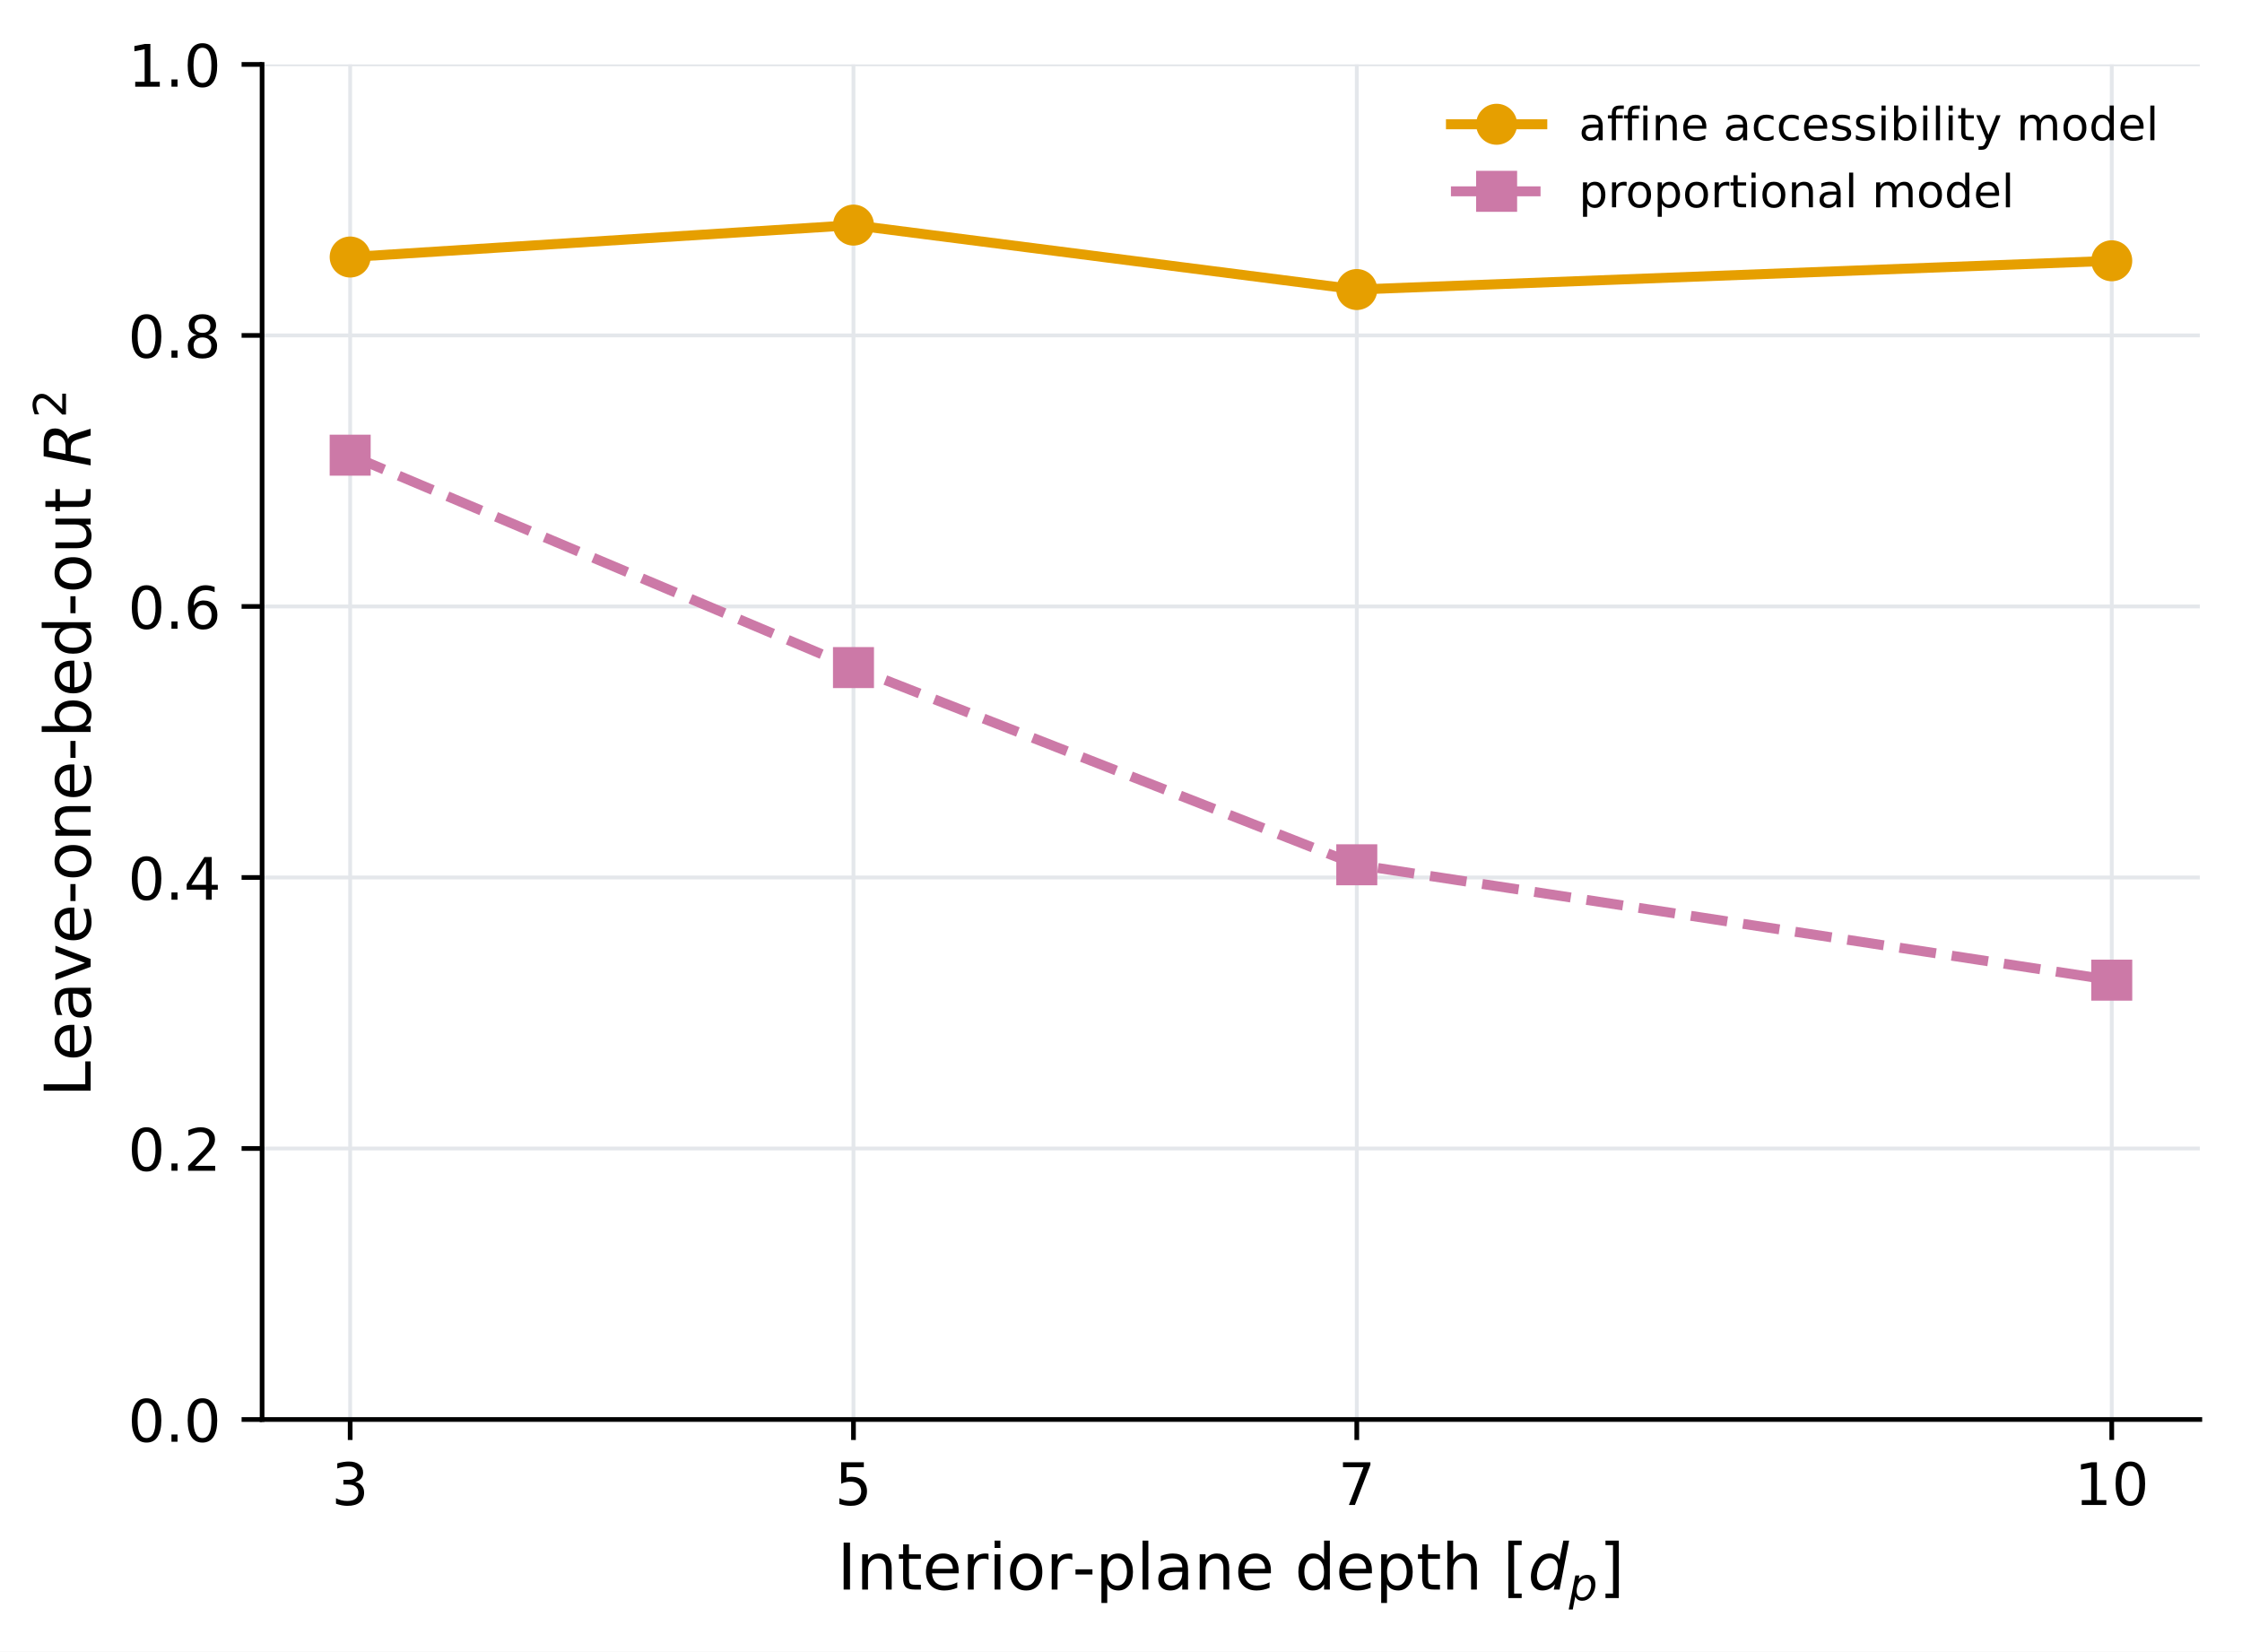
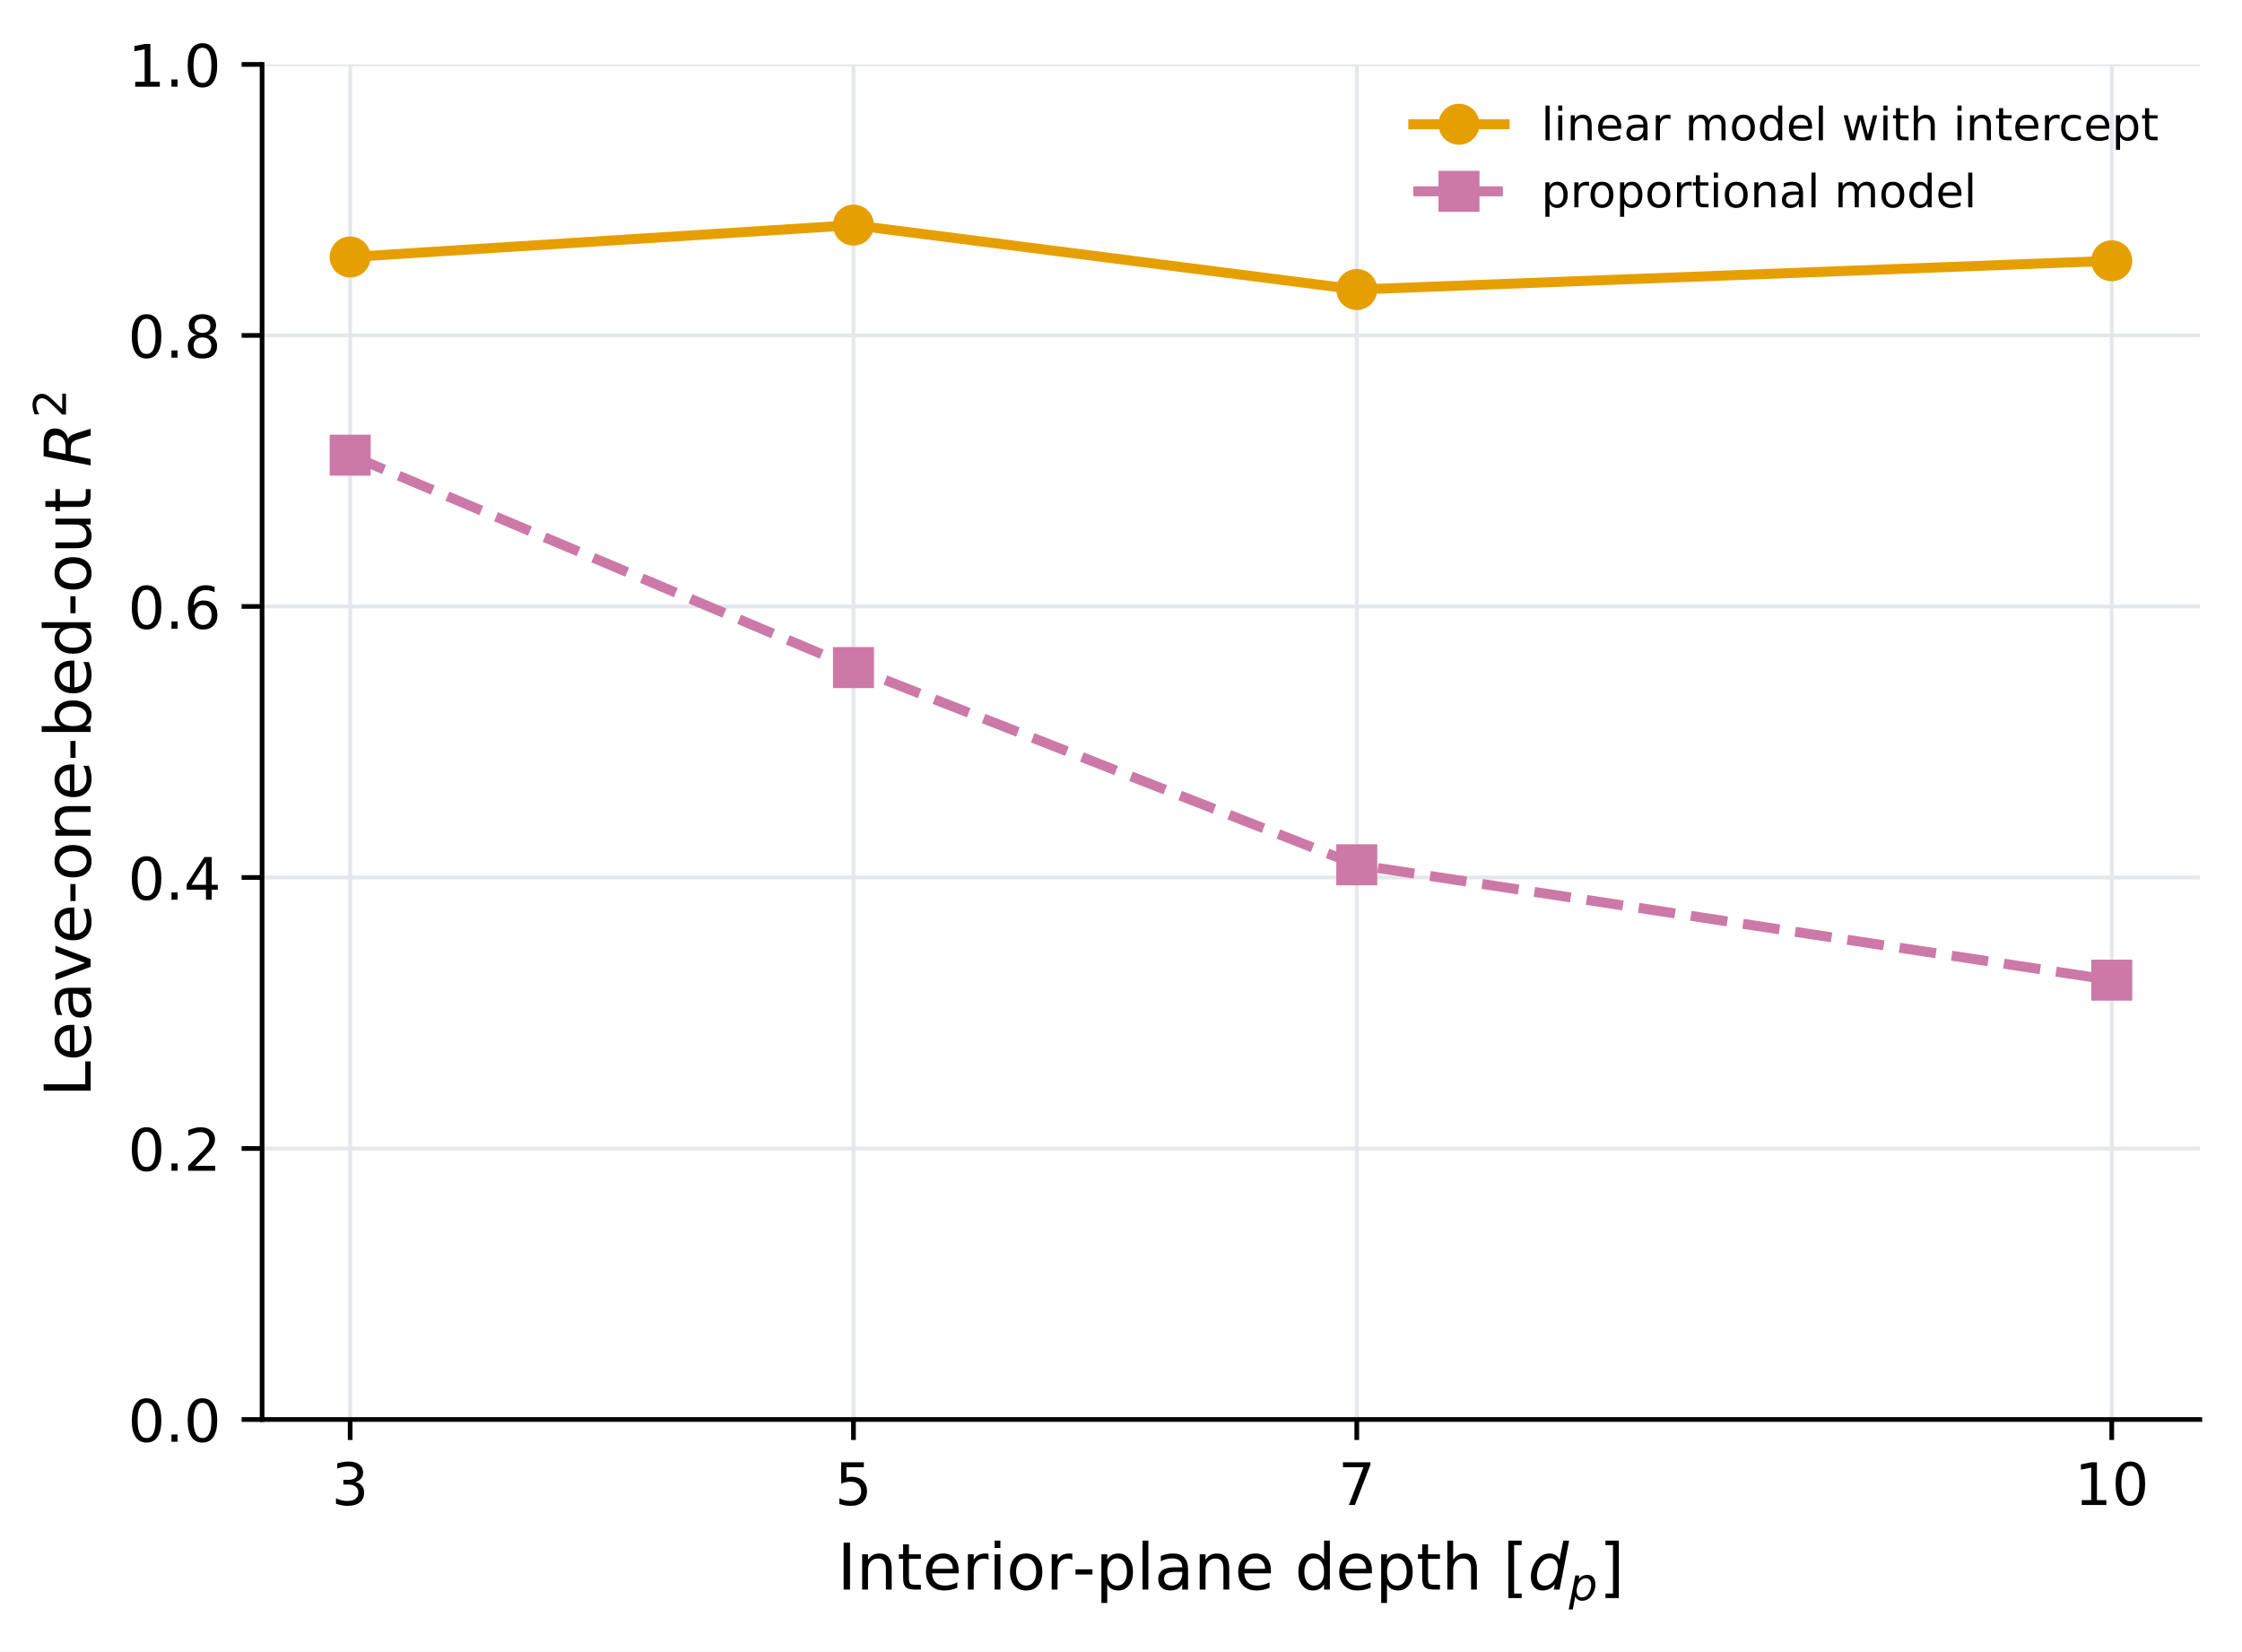
<svg xmlns="http://www.w3.org/2000/svg" xmlns:xlink="http://www.w3.org/1999/xlink" width="382.8pt" height="282pt" viewBox="0 0 382.8 282" version="1.1">
  <defs>
    <style type="text/css">*{stroke-linejoin: round; stroke-linecap: butt}</style>
  </defs>
  <g id="figure_1">
    <g id="patch_1">
      <path d="M 0 282 L 382.8 282 L 382.8 0 L 0 0 z " style="fill: #ffffff" />
    </g>
    <g id="axes_1">
      <g id="patch_2">
        <path d="M 44.749 242.351 L 375.6 242.351 L 375.6 10.999 L 44.749 10.999 z " style="fill: #ffffff" />
      </g>
      <g id="matplotlib.axis_1">
        <g id="xtick_1">
          <g id="line2d_1">
-             <path d="M 59.788 242.351 L 59.788 10.999 " clip-path="url(#pd97429a750)" style="fill: none; stroke: #e4e7eb; stroke-width: 0.65; stroke-linecap: square" />
+             <path d="M 59.788 242.351 L 59.788 10.999 " clip-path="url(#pa3e1fdf8ce)" style="fill: none; stroke: #e4e7eb; stroke-width: 0.65; stroke-linecap: square" />
          </g>
          <g id="line2d_2">
            <defs>
-               <path id="m52fc0f35a5" d="M 0 0 L 0 3.5 " style="stroke: #000000; stroke-width: 0.8" />
+               <path id="m4ff0d101e3" d="M 0 0 L 0 3.5 " style="stroke: #000000; stroke-width: 0.8" />
            </defs>
            <g>
-               <use xlink:href="#m52fc0f35a5" x="59.788" y="242.351" style="stroke: #000000; stroke-width: 0.8" />
+               <use xlink:href="#m4ff0d101e3" x="59.788" y="242.351" style="stroke: #000000; stroke-width: 0.8" />
            </g>
          </g>
          <g id="text_1">
            <g transform="translate(56.60647 256.9498) scale(0.1 -0.1)">
              <defs>
                <path id="DejaVuSans-33" d="M 2597 2516 Q 3050 2419 3304 2112 Q 3559 1806 3559 1356 Q 3559 666 3084 287 Q 2609 -91 1734 -91 Q 1441 -91 1130 -33 Q 819 25 488 141 L 488 750 Q 750 597 1062 519 Q 1375 441 1716 441 Q 2309 441 2620 675 Q 2931 909 2931 1356 Q 2931 1769 2642 2001 Q 2353 2234 1838 2234 L 1294 2234 L 1294 2753 L 1863 2753 Q 2328 2753 2575 2939 Q 2822 3125 2822 3475 Q 2822 3834 2567 4026 Q 2313 4219 1838 4219 Q 1578 4219 1281 4162 Q 984 4106 628 3988 L 628 4550 Q 988 4650 1302 4700 Q 1616 4750 1894 4750 Q 2613 4750 3031 4423 Q 3450 4097 3450 3541 Q 3450 3153 3228 2886 Q 3006 2619 2597 2516 z " transform="scale(0.015625)" />
              </defs>
              <use xlink:href="#DejaVuSans-33" />
            </g>
          </g>
        </g>
        <g id="xtick_2">
          <g id="line2d_3">
-             <path d="M 145.723 242.351 L 145.723 10.999 " clip-path="url(#pd97429a750)" style="fill: none; stroke: #e4e7eb; stroke-width: 0.65; stroke-linecap: square" />
+             <path d="M 145.723 242.351 L 145.723 10.999 " clip-path="url(#pa3e1fdf8ce)" style="fill: none; stroke: #e4e7eb; stroke-width: 0.65; stroke-linecap: square" />
          </g>
          <g id="line2d_4">
            <g>
-               <use xlink:href="#m52fc0f35a5" x="145.723" y="242.351" style="stroke: #000000; stroke-width: 0.8" />
+               <use xlink:href="#m4ff0d101e3" x="145.723" y="242.351" style="stroke: #000000; stroke-width: 0.8" />
            </g>
          </g>
          <g id="text_2">
            <g transform="translate(142.5417 256.9498) scale(0.1 -0.1)">
              <defs>
                <path id="DejaVuSans-35" d="M 691 4666 L 3169 4666 L 3169 4134 L 1269 4134 L 1269 2991 Q 1406 3038 1543 3061 Q 1681 3084 1819 3084 Q 2600 3084 3056 2656 Q 3513 2228 3513 1497 Q 3513 744 3044 326 Q 2575 -91 1722 -91 Q 1428 -91 1123 -41 Q 819 9 494 109 L 494 744 Q 775 591 1075 516 Q 1375 441 1709 441 Q 2250 441 2565 725 Q 2881 1009 2881 1497 Q 2881 1984 2565 2268 Q 2250 2553 1709 2553 Q 1456 2553 1204 2497 Q 953 2441 691 2322 L 691 4666 z " transform="scale(0.015625)" />
              </defs>
              <use xlink:href="#DejaVuSans-35" />
            </g>
          </g>
        </g>
        <g id="xtick_3">
          <g id="line2d_5">
-             <path d="M 231.658 242.351 L 231.658 10.999 " clip-path="url(#pd97429a750)" style="fill: none; stroke: #e4e7eb; stroke-width: 0.65; stroke-linecap: square" />
+             <path d="M 231.658 242.351 L 231.658 10.999 " clip-path="url(#pa3e1fdf8ce)" style="fill: none; stroke: #e4e7eb; stroke-width: 0.65; stroke-linecap: square" />
          </g>
          <g id="line2d_6">
            <g>
-               <use xlink:href="#m52fc0f35a5" x="231.658" y="242.351" style="stroke: #000000; stroke-width: 0.8" />
+               <use xlink:href="#m4ff0d101e3" x="231.658" y="242.351" style="stroke: #000000; stroke-width: 0.8" />
            </g>
          </g>
          <g id="text_3">
            <g transform="translate(228.4768 256.9498) scale(0.1 -0.1)">
              <defs>
                <path id="DejaVuSans-37" d="M 525 4666 L 3525 4666 L 3525 4397 L 1831 0 L 1172 0 L 2766 4134 L 525 4134 L 525 4666 z " transform="scale(0.015625)" />
              </defs>
              <use xlink:href="#DejaVuSans-37" />
            </g>
          </g>
        </g>
        <g id="xtick_4">
          <g id="line2d_7">
-             <path d="M 360.561 242.351 L 360.561 10.999 " clip-path="url(#pd97429a750)" style="fill: none; stroke: #e4e7eb; stroke-width: 0.65; stroke-linecap: square" />
+             <path d="M 360.561 242.351 L 360.561 10.999 " clip-path="url(#pa3e1fdf8ce)" style="fill: none; stroke: #e4e7eb; stroke-width: 0.65; stroke-linecap: square" />
          </g>
          <g id="line2d_8">
            <g>
-               <use xlink:href="#m52fc0f35a5" x="360.561" y="242.351" style="stroke: #000000; stroke-width: 0.8" />
+               <use xlink:href="#m4ff0d101e3" x="360.561" y="242.351" style="stroke: #000000; stroke-width: 0.8" />
            </g>
          </g>
          <g id="text_4">
            <g transform="translate(354.1984 256.9498) scale(0.1 -0.1)">
              <defs>
                <path id="DejaVuSans-31" d="M 794 531 L 1825 531 L 1825 4091 L 703 3866 L 703 4441 L 1819 4666 L 2450 4666 L 2450 531 L 3481 531 L 3481 0 L 794 0 L 794 531 z " transform="scale(0.015625)" />
                <path id="DejaVuSans-30" d="M 2034 4250 Q 1547 4250 1301 3770 Q 1056 3291 1056 2328 Q 1056 1369 1301 889 Q 1547 409 2034 409 Q 2525 409 2770 889 Q 3016 1369 3016 2328 Q 3016 3291 2770 3770 Q 2525 4250 2034 4250 z M 2034 4750 Q 2819 4750 3233 4129 Q 3647 3509 3647 2328 Q 3647 1150 3233 529 Q 2819 -91 2034 -91 Q 1250 -91 836 529 Q 422 1150 422 2328 Q 422 3509 836 4129 Q 1250 4750 2034 4750 z " transform="scale(0.015625)" />
              </defs>
              <use xlink:href="#DejaVuSans-31" />
              <use xlink:href="#DejaVuSans-30" transform="translate(63.62305 0)" />
            </g>
          </g>
        </g>
        <g id="text_5">
          <g transform="translate(142.9643 271.3895) scale(0.11 -0.11)">
            <defs>
              <path id="DejaVuSans-49" d="M 628 4666 L 1259 4666 L 1259 0 L 628 0 L 628 4666 z " transform="scale(0.015625)" />
              <path id="DejaVuSans-6e" d="M 3513 2113 L 3513 0 L 2938 0 L 2938 2094 Q 2938 2591 2744 2837 Q 2550 3084 2163 3084 Q 1697 3084 1428 2787 Q 1159 2491 1159 1978 L 1159 0 L 581 0 L 581 3500 L 1159 3500 L 1159 2956 Q 1366 3272 1645 3428 Q 1925 3584 2291 3584 Q 2894 3584 3203 3211 Q 3513 2838 3513 2113 z " transform="scale(0.015625)" />
              <path id="DejaVuSans-74" d="M 1172 4494 L 1172 3500 L 2356 3500 L 2356 3053 L 1172 3053 L 1172 1153 Q 1172 725 1289 603 Q 1406 481 1766 481 L 2356 481 L 2356 0 L 1766 0 Q 1100 0 847 248 Q 594 497 594 1153 L 594 3053 L 172 3053 L 172 3500 L 594 3500 L 594 4494 L 1172 4494 z " transform="scale(0.015625)" />
              <path id="DejaVuSans-65" d="M 3597 1894 L 3597 1613 L 953 1613 Q 991 1019 1311 708 Q 1631 397 2203 397 Q 2534 397 2845 478 Q 3156 559 3463 722 L 3463 178 Q 3153 47 2828 -22 Q 2503 -91 2169 -91 Q 1331 -91 842 396 Q 353 884 353 1716 Q 353 2575 817 3079 Q 1281 3584 2069 3584 Q 2775 3584 3186 3129 Q 3597 2675 3597 1894 z M 3022 2063 Q 3016 2534 2758 2815 Q 2500 3097 2075 3097 Q 1594 3097 1305 2825 Q 1016 2553 972 2059 L 3022 2063 z " transform="scale(0.015625)" />
              <path id="DejaVuSans-72" d="M 2631 2963 Q 2534 3019 2420 3045 Q 2306 3072 2169 3072 Q 1681 3072 1420 2755 Q 1159 2438 1159 1844 L 1159 0 L 581 0 L 581 3500 L 1159 3500 L 1159 2956 Q 1341 3275 1631 3429 Q 1922 3584 2338 3584 Q 2397 3584 2469 3576 Q 2541 3569 2628 3553 L 2631 2963 z " transform="scale(0.015625)" />
              <path id="DejaVuSans-69" d="M 603 3500 L 1178 3500 L 1178 0 L 603 0 L 603 3500 z M 603 4863 L 1178 4863 L 1178 4134 L 603 4134 L 603 4863 z " transform="scale(0.015625)" />
              <path id="DejaVuSans-6f" d="M 1959 3097 Q 1497 3097 1228 2736 Q 959 2375 959 1747 Q 959 1119 1226 758 Q 1494 397 1959 397 Q 2419 397 2687 759 Q 2956 1122 2956 1747 Q 2956 2369 2687 2733 Q 2419 3097 1959 3097 z M 1959 3584 Q 2709 3584 3137 3096 Q 3566 2609 3566 1747 Q 3566 888 3137 398 Q 2709 -91 1959 -91 Q 1206 -91 779 398 Q 353 888 353 1747 Q 353 2609 779 3096 Q 1206 3584 1959 3584 z " transform="scale(0.015625)" />
              <path id="DejaVuSans-2d" d="M 313 2009 L 1997 2009 L 1997 1497 L 313 1497 L 313 2009 z " transform="scale(0.015625)" />
              <path id="DejaVuSans-70" d="M 1159 525 L 1159 -1331 L 581 -1331 L 581 3500 L 1159 3500 L 1159 2969 Q 1341 3281 1617 3432 Q 1894 3584 2278 3584 Q 2916 3584 3314 3078 Q 3713 2572 3713 1747 Q 3713 922 3314 415 Q 2916 -91 2278 -91 Q 1894 -91 1617 61 Q 1341 213 1159 525 z M 3116 1747 Q 3116 2381 2855 2742 Q 2594 3103 2138 3103 Q 1681 3103 1420 2742 Q 1159 2381 1159 1747 Q 1159 1113 1420 752 Q 1681 391 2138 391 Q 2594 391 2855 752 Q 3116 1113 3116 1747 z " transform="scale(0.015625)" />
              <path id="DejaVuSans-6c" d="M 603 4863 L 1178 4863 L 1178 0 L 603 0 L 603 4863 z " transform="scale(0.015625)" />
              <path id="DejaVuSans-61" d="M 2194 1759 Q 1497 1759 1228 1600 Q 959 1441 959 1056 Q 959 750 1161 570 Q 1363 391 1709 391 Q 2188 391 2477 730 Q 2766 1069 2766 1631 L 2766 1759 L 2194 1759 z M 3341 1997 L 3341 0 L 2766 0 L 2766 531 Q 2569 213 2275 61 Q 1981 -91 1556 -91 Q 1019 -91 701 211 Q 384 513 384 1019 Q 384 1609 779 1909 Q 1175 2209 1959 2209 L 2766 2209 L 2766 2266 Q 2766 2663 2505 2880 Q 2244 3097 1772 3097 Q 1472 3097 1187 3025 Q 903 2953 641 2809 L 641 3341 Q 956 3463 1253 3523 Q 1550 3584 1831 3584 Q 2591 3584 2966 3190 Q 3341 2797 3341 1997 z " transform="scale(0.015625)" />
              <path id="DejaVuSans-20" transform="scale(0.015625)" />
              <path id="DejaVuSans-64" d="M 2906 2969 L 2906 4863 L 3481 4863 L 3481 0 L 2906 0 L 2906 525 Q 2725 213 2448 61 Q 2172 -91 1784 -91 Q 1150 -91 751 415 Q 353 922 353 1747 Q 353 2572 751 3078 Q 1150 3584 1784 3584 Q 2172 3584 2448 3432 Q 2725 3281 2906 2969 z M 947 1747 Q 947 1113 1208 752 Q 1469 391 1925 391 Q 2381 391 2643 752 Q 2906 1113 2906 1747 Q 2906 2381 2643 2742 Q 2381 3103 1925 3103 Q 1469 3103 1208 2742 Q 947 2381 947 1747 z " transform="scale(0.015625)" />
              <path id="DejaVuSans-68" d="M 3513 2113 L 3513 0 L 2938 0 L 2938 2094 Q 2938 2591 2744 2837 Q 2550 3084 2163 3084 Q 1697 3084 1428 2787 Q 1159 2491 1159 1978 L 1159 0 L 581 0 L 581 4863 L 1159 4863 L 1159 2956 Q 1366 3272 1645 3428 Q 1925 3584 2291 3584 Q 2894 3584 3203 3211 Q 3513 2838 3513 2113 z " transform="scale(0.015625)" />
              <path id="DejaVuSans-5b" d="M 550 4863 L 1875 4863 L 1875 4416 L 1125 4416 L 1125 -397 L 1875 -397 L 1875 -844 L 550 -844 L 550 4863 z " transform="scale(0.015625)" />
              <path id="DejaVuSans-Oblique-64" d="M 2675 525 Q 2444 222 2128 65 Q 1813 -91 1428 -91 Q 903 -91 598 267 Q 294 625 294 1247 Q 294 1766 478 2236 Q 663 2706 1013 3078 Q 1244 3325 1534 3454 Q 1825 3584 2144 3584 Q 2481 3584 2739 3421 Q 2997 3259 3138 2956 L 3513 4863 L 4091 4863 L 3144 0 L 2566 0 L 2675 525 z M 891 1350 Q 891 897 1095 644 Q 1300 391 1663 391 Q 1931 391 2161 520 Q 2391 650 2566 903 Q 2750 1166 2856 1509 Q 2963 1853 2963 2188 Q 2963 2622 2758 2865 Q 2553 3109 2194 3109 Q 1922 3109 1687 2981 Q 1453 2853 1288 2613 Q 1106 2353 998 2009 Q 891 1666 891 1350 z " transform="scale(0.015625)" />
              <path id="DejaVuSans-Oblique-70" d="M 3175 2156 Q 3175 2616 2975 2859 Q 2775 3103 2400 3103 Q 2144 3103 1911 2972 Q 1678 2841 1497 2591 Q 1319 2344 1212 1994 Q 1106 1644 1106 1300 Q 1106 863 1306 627 Q 1506 391 1875 391 Q 2147 391 2380 519 Q 2613 647 2778 891 Q 2956 1147 3065 1494 Q 3175 1841 3175 2156 z M 1394 2969 Q 1625 3272 1939 3428 Q 2253 3584 2638 3584 Q 3175 3584 3472 3232 Q 3769 2881 3769 2247 Q 3769 1728 3584 1258 Q 3400 788 3053 416 Q 2822 169 2531 39 Q 2241 -91 1919 -91 Q 1547 -91 1294 64 Q 1041 219 916 525 L 556 -1331 L -19 -1331 L 922 3500 L 1497 3500 L 1394 2969 z " transform="scale(0.015625)" />
              <path id="DejaVuSans-5d" d="M 1947 4863 L 1947 -844 L 622 -844 L 622 -397 L 1369 -397 L 1369 4416 L 622 4416 L 622 4863 L 1947 4863 z " transform="scale(0.015625)" />
            </defs>
            <use xlink:href="#DejaVuSans-49" transform="translate(0 0.015625)" />
            <use xlink:href="#DejaVuSans-6e" transform="translate(29.49219 0.015625)" />
            <use xlink:href="#DejaVuSans-74" transform="translate(92.87109 0.015625)" />
            <use xlink:href="#DejaVuSans-65" transform="translate(132.0801 0.015625)" />
            <use xlink:href="#DejaVuSans-72" transform="translate(193.6035 0.015625)" />
            <use xlink:href="#DejaVuSans-69" transform="translate(234.7168 0.015625)" />
            <use xlink:href="#DejaVuSans-6f" transform="translate(262.5 0.015625)" />
            <use xlink:href="#DejaVuSans-72" transform="translate(323.6816 0.015625)" />
            <use xlink:href="#DejaVuSans-2d" transform="translate(364.7949 0.015625)" />
            <use xlink:href="#DejaVuSans-70" transform="translate(400.8789 0.015625)" />
            <use xlink:href="#DejaVuSans-6c" transform="translate(464.3555 0.015625)" />
            <use xlink:href="#DejaVuSans-61" transform="translate(492.1387 0.015625)" />
            <use xlink:href="#DejaVuSans-6e" transform="translate(553.418 0.015625)" />
            <use xlink:href="#DejaVuSans-65" transform="translate(616.7969 0.015625)" />
            <use xlink:href="#DejaVuSans-20" transform="translate(678.3203 0.015625)" />
            <use xlink:href="#DejaVuSans-64" transform="translate(710.1074 0.015625)" />
            <use xlink:href="#DejaVuSans-65" transform="translate(773.584 0.015625)" />
            <use xlink:href="#DejaVuSans-70" transform="translate(835.1074 0.015625)" />
            <use xlink:href="#DejaVuSans-74" transform="translate(898.584 0.015625)" />
            <use xlink:href="#DejaVuSans-68" transform="translate(937.793 0.015625)" />
            <use xlink:href="#DejaVuSans-20" transform="translate(1001.172 0.015625)" />
            <use xlink:href="#DejaVuSans-5b" transform="translate(1032.959 0.015625)" />
            <use xlink:href="#DejaVuSans-Oblique-64" transform="translate(1071.973 0.015625)" />
            <use xlink:href="#DejaVuSans-Oblique-70" transform="translate(1135.449 -16.39062) scale(0.7)" />
            <use xlink:href="#DejaVuSans-5d" transform="translate(1182.617 0.015625)" />
          </g>
        </g>
      </g>
      <g id="matplotlib.axis_2">
        <g id="ytick_1">
          <g id="line2d_9">
-             <path d="M 44.749 242.351 L 375.6 242.351 " clip-path="url(#pd97429a750)" style="fill: none; stroke: #e4e7eb; stroke-width: 0.65; stroke-linecap: square" />
+             <path d="M 44.749 242.351 L 375.6 242.351 " clip-path="url(#pa3e1fdf8ce)" style="fill: none; stroke: #e4e7eb; stroke-width: 0.65; stroke-linecap: square" />
          </g>
          <g id="line2d_10">
            <defs>
-               <path id="mf91e1b4769" d="M 0 0 L -3.5 0 " style="stroke: #000000; stroke-width: 0.8" />
+               <path id="md8f265435e" d="M 0 0 L -3.5 0 " style="stroke: #000000; stroke-width: 0.8" />
            </defs>
            <g>
-               <use xlink:href="#mf91e1b4769" x="44.749" y="242.351" style="stroke: #000000; stroke-width: 0.8" />
+               <use xlink:href="#md8f265435e" x="44.749" y="242.351" style="stroke: #000000; stroke-width: 0.8" />
            </g>
          </g>
          <g id="text_6">
            <g transform="translate(21.84594 246.1506) scale(0.1 -0.1)">
              <defs>
                <path id="DejaVuSans-2e" d="M 684 794 L 1344 794 L 1344 0 L 684 0 L 684 794 z " transform="scale(0.015625)" />
              </defs>
              <use xlink:href="#DejaVuSans-30" />
              <use xlink:href="#DejaVuSans-2e" transform="translate(63.62305 0)" />
              <use xlink:href="#DejaVuSans-30" transform="translate(95.41016 0)" />
            </g>
          </g>
        </g>
        <g id="ytick_2">
          <g id="line2d_11">
-             <path d="M 44.749 196.081 L 375.6 196.081 " clip-path="url(#pd97429a750)" style="fill: none; stroke: #e4e7eb; stroke-width: 0.65; stroke-linecap: square" />
+             <path d="M 44.749 196.081 L 375.6 196.081 " clip-path="url(#pa3e1fdf8ce)" style="fill: none; stroke: #e4e7eb; stroke-width: 0.65; stroke-linecap: square" />
          </g>
          <g id="line2d_12">
            <g>
-               <use xlink:href="#mf91e1b4769" x="44.749" y="196.081" style="stroke: #000000; stroke-width: 0.8" />
+               <use xlink:href="#md8f265435e" x="44.749" y="196.081" style="stroke: #000000; stroke-width: 0.8" />
            </g>
          </g>
          <g id="text_7">
            <g transform="translate(21.84594 199.8802) scale(0.1 -0.1)">
              <defs>
                <path id="DejaVuSans-32" d="M 1228 531 L 3431 531 L 3431 0 L 469 0 L 469 531 Q 828 903 1448 1529 Q 2069 2156 2228 2338 Q 2531 2678 2651 2914 Q 2772 3150 2772 3378 Q 2772 3750 2511 3984 Q 2250 4219 1831 4219 Q 1534 4219 1204 4116 Q 875 4013 500 3803 L 500 4441 Q 881 4594 1212 4672 Q 1544 4750 1819 4750 Q 2544 4750 2975 4387 Q 3406 4025 3406 3419 Q 3406 3131 3298 2873 Q 3191 2616 2906 2266 Q 2828 2175 2409 1742 Q 1991 1309 1228 531 z " transform="scale(0.015625)" />
              </defs>
              <use xlink:href="#DejaVuSans-30" />
              <use xlink:href="#DejaVuSans-2e" transform="translate(63.62305 0)" />
              <use xlink:href="#DejaVuSans-32" transform="translate(95.41016 0)" />
            </g>
          </g>
        </g>
        <g id="ytick_3">
          <g id="line2d_13">
-             <path d="M 44.749 149.811 L 375.6 149.811 " clip-path="url(#pd97429a750)" style="fill: none; stroke: #e4e7eb; stroke-width: 0.65; stroke-linecap: square" />
+             <path d="M 44.749 149.811 L 375.6 149.811 " clip-path="url(#pa3e1fdf8ce)" style="fill: none; stroke: #e4e7eb; stroke-width: 0.65; stroke-linecap: square" />
          </g>
          <g id="line2d_14">
            <g>
-               <use xlink:href="#mf91e1b4769" x="44.749" y="149.811" style="stroke: #000000; stroke-width: 0.8" />
+               <use xlink:href="#md8f265435e" x="44.749" y="149.811" style="stroke: #000000; stroke-width: 0.8" />
            </g>
          </g>
          <g id="text_8">
            <g transform="translate(21.84594 153.6097) scale(0.1 -0.1)">
              <defs>
                <path id="DejaVuSans-34" d="M 2419 4116 L 825 1625 L 2419 1625 L 2419 4116 z M 2253 4666 L 3047 4666 L 3047 1625 L 3713 1625 L 3713 1100 L 3047 1100 L 3047 0 L 2419 0 L 2419 1100 L 313 1100 L 313 1709 L 2253 4666 z " transform="scale(0.015625)" />
              </defs>
              <use xlink:href="#DejaVuSans-30" />
              <use xlink:href="#DejaVuSans-2e" transform="translate(63.62305 0)" />
              <use xlink:href="#DejaVuSans-34" transform="translate(95.41016 0)" />
            </g>
          </g>
        </g>
        <g id="ytick_4">
          <g id="line2d_15">
-             <path d="M 44.749 103.54 L 375.6 103.54 " clip-path="url(#pd97429a750)" style="fill: none; stroke: #e4e7eb; stroke-width: 0.65; stroke-linecap: square" />
+             <path d="M 44.749 103.54 L 375.6 103.54 " clip-path="url(#pa3e1fdf8ce)" style="fill: none; stroke: #e4e7eb; stroke-width: 0.65; stroke-linecap: square" />
          </g>
          <g id="line2d_16">
            <g>
-               <use xlink:href="#mf91e1b4769" x="44.749" y="103.54" style="stroke: #000000; stroke-width: 0.8" />
+               <use xlink:href="#md8f265435e" x="44.749" y="103.54" style="stroke: #000000; stroke-width: 0.8" />
            </g>
          </g>
          <g id="text_9">
            <g transform="translate(21.84594 107.3393) scale(0.1 -0.1)">
              <defs>
                <path id="DejaVuSans-36" d="M 2113 2584 Q 1688 2584 1439 2293 Q 1191 2003 1191 1497 Q 1191 994 1439 701 Q 1688 409 2113 409 Q 2538 409 2786 701 Q 3034 994 3034 1497 Q 3034 2003 2786 2293 Q 2538 2584 2113 2584 z M 3366 4563 L 3366 3988 Q 3128 4100 2886 4159 Q 2644 4219 2406 4219 Q 1781 4219 1451 3797 Q 1122 3375 1075 2522 Q 1259 2794 1537 2939 Q 1816 3084 2150 3084 Q 2853 3084 3261 2657 Q 3669 2231 3669 1497 Q 3669 778 3244 343 Q 2819 -91 2113 -91 Q 1303 -91 875 529 Q 447 1150 447 2328 Q 447 3434 972 4092 Q 1497 4750 2381 4750 Q 2619 4750 2861 4703 Q 3103 4656 3366 4563 z " transform="scale(0.015625)" />
              </defs>
              <use xlink:href="#DejaVuSans-30" />
              <use xlink:href="#DejaVuSans-2e" transform="translate(63.62305 0)" />
              <use xlink:href="#DejaVuSans-36" transform="translate(95.41016 0)" />
            </g>
          </g>
        </g>
        <g id="ytick_5">
          <g id="line2d_17">
-             <path d="M 44.749 57.27 L 375.6 57.27 " clip-path="url(#pd97429a750)" style="fill: none; stroke: #e4e7eb; stroke-width: 0.65; stroke-linecap: square" />
+             <path d="M 44.749 57.27 L 375.6 57.27 " clip-path="url(#pa3e1fdf8ce)" style="fill: none; stroke: #e4e7eb; stroke-width: 0.65; stroke-linecap: square" />
          </g>
          <g id="line2d_18">
            <g>
-               <use xlink:href="#mf91e1b4769" x="44.749" y="57.27" style="stroke: #000000; stroke-width: 0.8" />
+               <use xlink:href="#md8f265435e" x="44.749" y="57.27" style="stroke: #000000; stroke-width: 0.8" />
            </g>
          </g>
          <g id="text_10">
            <g transform="translate(21.84594 61.06887) scale(0.1 -0.1)">
              <defs>
                <path id="DejaVuSans-38" d="M 2034 2216 Q 1584 2216 1326 1975 Q 1069 1734 1069 1313 Q 1069 891 1326 650 Q 1584 409 2034 409 Q 2484 409 2743 651 Q 3003 894 3003 1313 Q 3003 1734 2745 1975 Q 2488 2216 2034 2216 z M 1403 2484 Q 997 2584 770 2862 Q 544 3141 544 3541 Q 544 4100 942 4425 Q 1341 4750 2034 4750 Q 2731 4750 3128 4425 Q 3525 4100 3525 3541 Q 3525 3141 3298 2862 Q 3072 2584 2669 2484 Q 3125 2378 3379 2068 Q 3634 1759 3634 1313 Q 3634 634 3220 271 Q 2806 -91 2034 -91 Q 1263 -91 848 271 Q 434 634 434 1313 Q 434 1759 690 2068 Q 947 2378 1403 2484 z M 1172 3481 Q 1172 3119 1398 2916 Q 1625 2713 2034 2713 Q 2441 2713 2670 2916 Q 2900 3119 2900 3481 Q 2900 3844 2670 4047 Q 2441 4250 2034 4250 Q 1625 4250 1398 4047 Q 1172 3844 1172 3481 z " transform="scale(0.015625)" />
              </defs>
              <use xlink:href="#DejaVuSans-30" />
              <use xlink:href="#DejaVuSans-2e" transform="translate(63.62305 0)" />
              <use xlink:href="#DejaVuSans-38" transform="translate(95.41016 0)" />
            </g>
          </g>
        </g>
        <g id="ytick_6">
          <g id="line2d_19">
-             <path d="M 44.749 10.999 L 375.6 10.999 " clip-path="url(#pd97429a750)" style="fill: none; stroke: #e4e7eb; stroke-width: 0.65; stroke-linecap: square" />
+             <path d="M 44.749 10.999 L 375.6 10.999 " clip-path="url(#pa3e1fdf8ce)" style="fill: none; stroke: #e4e7eb; stroke-width: 0.65; stroke-linecap: square" />
          </g>
          <g id="line2d_20">
            <g>
-               <use xlink:href="#mf91e1b4769" x="44.749" y="10.999" style="stroke: #000000; stroke-width: 0.8" />
+               <use xlink:href="#md8f265435e" x="44.749" y="10.999" style="stroke: #000000; stroke-width: 0.8" />
            </g>
          </g>
          <g id="text_11">
            <g transform="translate(21.84594 14.79844) scale(0.1 -0.1)">
              <use xlink:href="#DejaVuSans-31" />
              <use xlink:href="#DejaVuSans-2e" transform="translate(63.62305 0)" />
              <use xlink:href="#DejaVuSans-30" transform="translate(95.41016 0)" />
            </g>
          </g>
        </g>
        <g id="text_12">
          <g transform="translate(15.55828 187.2853) rotate(-90) scale(0.11 -0.11)">
            <defs>
              <path id="DejaVuSans-4c" d="M 628 4666 L 1259 4666 L 1259 531 L 3531 531 L 3531 0 L 628 0 L 628 4666 z " transform="scale(0.015625)" />
              <path id="DejaVuSans-76" d="M 191 3500 L 800 3500 L 1894 563 L 2988 3500 L 3597 3500 L 2284 0 L 1503 0 L 191 3500 z " transform="scale(0.015625)" />
              <path id="DejaVuSans-62" d="M 3116 1747 Q 3116 2381 2855 2742 Q 2594 3103 2138 3103 Q 1681 3103 1420 2742 Q 1159 2381 1159 1747 Q 1159 1113 1420 752 Q 1681 391 2138 391 Q 2594 391 2855 752 Q 3116 1113 3116 1747 z M 1159 2969 Q 1341 3281 1617 3432 Q 1894 3584 2278 3584 Q 2916 3584 3314 3078 Q 3713 2572 3713 1747 Q 3713 922 3314 415 Q 2916 -91 2278 -91 Q 1894 -91 1617 61 Q 1341 213 1159 525 L 1159 0 L 581 0 L 581 4863 L 1159 4863 L 1159 2969 z " transform="scale(0.015625)" />
              <path id="DejaVuSans-75" d="M 544 1381 L 544 3500 L 1119 3500 L 1119 1403 Q 1119 906 1312 657 Q 1506 409 1894 409 Q 2359 409 2629 706 Q 2900 1003 2900 1516 L 2900 3500 L 3475 3500 L 3475 0 L 2900 0 L 2900 538 Q 2691 219 2414 64 Q 2138 -91 1772 -91 Q 1169 -91 856 284 Q 544 659 544 1381 z M 1991 3584 L 1991 3584 z " transform="scale(0.015625)" />
              <path id="DejaVuSans-Oblique-52" d="M 1613 4147 L 1294 2491 L 2106 2491 Q 2584 2491 2879 2755 Q 3175 3019 3175 3444 Q 3175 3784 2976 3965 Q 2778 4147 2406 4147 L 1613 4147 z M 2772 2241 Q 2972 2194 3105 2009 Q 3238 1825 3413 1275 L 3809 0 L 3144 0 L 2778 1197 Q 2638 1659 2453 1815 Q 2269 1972 1888 1972 L 1191 1972 L 806 0 L 172 0 L 1081 4666 L 2503 4666 Q 3150 4666 3495 4373 Q 3841 4081 3841 3531 Q 3841 3044 3547 2687 Q 3253 2331 2772 2241 z " transform="scale(0.015625)" />
            </defs>
            <use xlink:href="#DejaVuSans-4c" transform="translate(0 0.765625)" />
            <use xlink:href="#DejaVuSans-65" transform="translate(55.71289 0.765625)" />
            <use xlink:href="#DejaVuSans-61" transform="translate(117.2363 0.765625)" />
            <use xlink:href="#DejaVuSans-76" transform="translate(178.5156 0.765625)" />
            <use xlink:href="#DejaVuSans-65" transform="translate(237.6953 0.765625)" />
            <use xlink:href="#DejaVuSans-2d" transform="translate(299.2188 0.765625)" />
            <use xlink:href="#DejaVuSans-6f" transform="translate(335.3027 0.765625)" />
            <use xlink:href="#DejaVuSans-6e" transform="translate(396.4844 0.765625)" />
            <use xlink:href="#DejaVuSans-65" transform="translate(459.8633 0.765625)" />
            <use xlink:href="#DejaVuSans-2d" transform="translate(521.3867 0.765625)" />
            <use xlink:href="#DejaVuSans-62" transform="translate(557.4707 0.765625)" />
            <use xlink:href="#DejaVuSans-65" transform="translate(620.9473 0.765625)" />
            <use xlink:href="#DejaVuSans-64" transform="translate(682.4707 0.765625)" />
            <use xlink:href="#DejaVuSans-2d" transform="translate(745.9473 0.765625)" />
            <use xlink:href="#DejaVuSans-6f" transform="translate(782.0312 0.765625)" />
            <use xlink:href="#DejaVuSans-75" transform="translate(843.2129 0.765625)" />
            <use xlink:href="#DejaVuSans-74" transform="translate(906.5918 0.765625)" />
            <use xlink:href="#DejaVuSans-20" transform="translate(945.8008 0.765625)" />
            <use xlink:href="#DejaVuSans-Oblique-52" transform="translate(977.5879 0.765625)" />
            <use xlink:href="#DejaVuSans-32" transform="translate(1054.087 39.04688) scale(0.7)" />
          </g>
        </g>
      </g>
      <g id="line2d_21">
-         <path d="M 59.788 43.882 L 145.723 38.432 L 231.658 49.432 L 360.561 44.523 " clip-path="url(#pd97429a750)" style="fill: none; stroke: #e69f00; stroke-width: 1.7; stroke-linecap: square" />
+         <path d="M 59.788 43.882 L 145.723 38.432 L 231.658 49.432 L 360.561 44.523 " clip-path="url(#pa3e1fdf8ce)" style="fill: none; stroke: #e69f00; stroke-width: 1.7; stroke-linecap: square" />
        <defs>
-           <path id="m0461ce0a81" d="M 0 3 C 0.796 3 1.559 2.684 2.121 2.121 C 2.684 1.559 3 0.796 3 0 C 3 -0.796 2.684 -1.559 2.121 -2.121 C 1.559 -2.684 0.796 -3 0 -3 C -0.796 -3 -1.559 -2.684 -2.121 -2.121 C -2.684 -1.559 -3 -0.796 -3 0 C -3 0.796 -2.684 1.559 -2.121 2.121 C -1.559 2.684 -0.796 3 0 3 z " style="stroke: #e69f00" />
+           <path id="md3f91ad2f6" d="M 0 3 C 0.796 3 1.559 2.684 2.121 2.121 C 2.684 1.559 3 0.796 3 0 C 3 -0.796 2.684 -1.559 2.121 -2.121 C 1.559 -2.684 0.796 -3 0 -3 C -0.796 -3 -1.559 -2.684 -2.121 -2.121 C -2.684 -1.559 -3 -0.796 -3 0 C -3 0.796 -2.684 1.559 -2.121 2.121 C -1.559 2.684 -0.796 3 0 3 z " style="stroke: #e69f00" />
        </defs>
-         <g clip-path="url(#pd97429a750)">
-           <use xlink:href="#m0461ce0a81" x="59.788" y="43.882" style="fill: #e69f00; stroke: #e69f00" />
-           <use xlink:href="#m0461ce0a81" x="145.723" y="38.432" style="fill: #e69f00; stroke: #e69f00" />
-           <use xlink:href="#m0461ce0a81" x="231.658" y="49.432" style="fill: #e69f00; stroke: #e69f00" />
-           <use xlink:href="#m0461ce0a81" x="360.561" y="44.523" style="fill: #e69f00; stroke: #e69f00" />
+         <g clip-path="url(#pa3e1fdf8ce)">
+           <use xlink:href="#md3f91ad2f6" x="59.788" y="43.882" style="fill: #e69f00; stroke: #e69f00" />
+           <use xlink:href="#md3f91ad2f6" x="145.723" y="38.432" style="fill: #e69f00; stroke: #e69f00" />
+           <use xlink:href="#md3f91ad2f6" x="231.658" y="49.432" style="fill: #e69f00; stroke: #e69f00" />
+           <use xlink:href="#md3f91ad2f6" x="360.561" y="44.523" style="fill: #e69f00; stroke: #e69f00" />
        </g>
      </g>
      <g id="line2d_22">
-         <path d="M 59.788 77.713 L 145.723 113.977 L 231.658 147.645 L 360.561 167.342 " clip-path="url(#pd97429a750)" style="fill: none; stroke-dasharray: 6.29,2.72; stroke-dashoffset: 0; stroke: #cc79a7; stroke-width: 1.7" />
+         <path d="M 59.788 77.713 L 145.723 113.977 L 231.658 147.645 L 360.561 167.342 " clip-path="url(#pa3e1fdf8ce)" style="fill: none; stroke-dasharray: 6.29,2.72; stroke-dashoffset: 0; stroke: #cc79a7; stroke-width: 1.7" />
        <defs>
-           <path id="m907d7d73b3" d="M -3 3 L 3 3 L 3 -3 L -3 -3 z " style="stroke: #cc79a7; stroke-linejoin: miter" />
+           <path id="m6903d2af63" d="M -3 3 L 3 3 L 3 -3 L -3 -3 z " style="stroke: #cc79a7; stroke-linejoin: miter" />
        </defs>
-         <g clip-path="url(#pd97429a750)">
-           <use xlink:href="#m907d7d73b3" x="59.788" y="77.713" style="fill: #cc79a7; stroke: #cc79a7; stroke-linejoin: miter" />
-           <use xlink:href="#m907d7d73b3" x="145.723" y="113.977" style="fill: #cc79a7; stroke: #cc79a7; stroke-linejoin: miter" />
-           <use xlink:href="#m907d7d73b3" x="231.658" y="147.645" style="fill: #cc79a7; stroke: #cc79a7; stroke-linejoin: miter" />
-           <use xlink:href="#m907d7d73b3" x="360.561" y="167.342" style="fill: #cc79a7; stroke: #cc79a7; stroke-linejoin: miter" />
+         <g clip-path="url(#pa3e1fdf8ce)">
+           <use xlink:href="#m6903d2af63" x="59.788" y="77.713" style="fill: #cc79a7; stroke: #cc79a7; stroke-linejoin: miter" />
+           <use xlink:href="#m6903d2af63" x="145.723" y="113.977" style="fill: #cc79a7; stroke: #cc79a7; stroke-linejoin: miter" />
+           <use xlink:href="#m6903d2af63" x="231.658" y="147.645" style="fill: #cc79a7; stroke: #cc79a7; stroke-linejoin: miter" />
+           <use xlink:href="#m6903d2af63" x="360.561" y="167.342" style="fill: #cc79a7; stroke: #cc79a7; stroke-linejoin: miter" />
        </g>
      </g>
      <g id="patch_3">
        <path d="M 44.749 242.351 L 44.749 10.999 " style="fill: none; stroke: #000000; stroke-width: 0.8; stroke-linejoin: miter; stroke-linecap: square" />
      </g>
      <g id="patch_4">
        <path d="M 44.749 242.351 L 375.6 242.351 " style="fill: none; stroke: #000000; stroke-width: 0.8; stroke-linejoin: miter; stroke-linecap: square" />
      </g>
      <g id="legend_1">
        <g id="line2d_23">
-           <path d="M 247.734 21.216 L 255.534 21.216 L 263.334 21.216 " style="fill: none; stroke: #e69f00; stroke-width: 1.7; stroke-linecap: square" />
+           <path d="M 241.308 21.216 L 249.108 21.216 L 256.908 21.216 " style="fill: none; stroke: #e69f00; stroke-width: 1.7; stroke-linecap: square" />
          <g>
-             <use xlink:href="#m0461ce0a81" x="255.534" y="21.216" style="fill: #e69f00; stroke: #e69f00" />
+             <use xlink:href="#md3f91ad2f6" x="249.108" y="21.216" style="fill: #e69f00; stroke: #e69f00" />
          </g>
        </g>
        <g id="text_13">
-           <g transform="translate(269.5744 23.946) scale(0.078 -0.078)">
+           <g transform="translate(263.1479 23.946) scale(0.078 -0.078)">
            <defs>
-               <path id="DejaVuSans-66" d="M 2375 4863 L 2375 4384 L 1825 4384 Q 1516 4384 1395 4259 Q 1275 4134 1275 3809 L 1275 3500 L 2222 3500 L 2222 3053 L 1275 3053 L 1275 0 L 697 0 L 697 3053 L 147 3053 L 147 3500 L 697 3500 L 697 3744 Q 697 4328 969 4595 Q 1241 4863 1831 4863 L 2375 4863 z " transform="scale(0.015625)" />
+               <path id="DejaVuSans-6d" d="M 3328 2828 Q 3544 3216 3844 3400 Q 4144 3584 4550 3584 Q 5097 3584 5394 3201 Q 5691 2819 5691 2113 L 5691 0 L 5113 0 L 5113 2094 Q 5113 2597 4934 2840 Q 4756 3084 4391 3084 Q 3944 3084 3684 2787 Q 3425 2491 3425 1978 L 3425 0 L 2847 0 L 2847 2094 Q 2847 2600 2669 2842 Q 2491 3084 2119 3084 Q 1678 3084 1418 2786 Q 1159 2488 1159 1978 L 1159 0 L 581 0 L 581 3500 L 1159 3500 L 1159 2956 Q 1356 3278 1631 3431 Q 1906 3584 2284 3584 Q 2666 3584 2933 3390 Q 3200 3197 3328 2828 z " transform="scale(0.015625)" />
+               <path id="DejaVuSans-77" d="M 269 3500 L 844 3500 L 1563 769 L 2278 3500 L 2956 3500 L 3675 769 L 4391 3500 L 4966 3500 L 4050 0 L 3372 0 L 2619 2869 L 1863 0 L 1184 0 L 269 3500 z " transform="scale(0.015625)" />
              <path id="DejaVuSans-63" d="M 3122 3366 L 3122 2828 Q 2878 2963 2633 3030 Q 2388 3097 2138 3097 Q 1578 3097 1268 2742 Q 959 2388 959 1747 Q 959 1106 1268 751 Q 1578 397 2138 397 Q 2388 397 2633 464 Q 2878 531 3122 666 L 3122 134 Q 2881 22 2623 -34 Q 2366 -91 2075 -91 Q 1284 -91 818 406 Q 353 903 353 1747 Q 353 2603 823 3093 Q 1294 3584 2113 3584 Q 2378 3584 2631 3529 Q 2884 3475 3122 3366 z " transform="scale(0.015625)" />
-               <path id="DejaVuSans-73" d="M 2834 3397 L 2834 2853 Q 2591 2978 2328 3040 Q 2066 3103 1784 3103 Q 1356 3103 1142 2972 Q 928 2841 928 2578 Q 928 2378 1081 2264 Q 1234 2150 1697 2047 L 1894 2003 Q 2506 1872 2764 1633 Q 3022 1394 3022 966 Q 3022 478 2636 193 Q 2250 -91 1575 -91 Q 1294 -91 989 -36 Q 684 19 347 128 L 347 722 Q 666 556 975 473 Q 1284 391 1588 391 Q 1994 391 2212 530 Q 2431 669 2431 922 Q 2431 1156 2273 1281 Q 2116 1406 1581 1522 L 1381 1569 Q 847 1681 609 1914 Q 372 2147 372 2553 Q 372 3047 722 3315 Q 1072 3584 1716 3584 Q 2034 3584 2315 3537 Q 2597 3491 2834 3397 z " transform="scale(0.015625)" />
-               <path id="DejaVuSans-79" d="M 2059 -325 Q 1816 -950 1584 -1140 Q 1353 -1331 966 -1331 L 506 -1331 L 506 -850 L 844 -850 Q 1081 -850 1212 -737 Q 1344 -625 1503 -206 L 1606 56 L 191 3500 L 800 3500 L 1894 763 L 2988 3500 L 3597 3500 L 2059 -325 z " transform="scale(0.015625)" />
-               <path id="DejaVuSans-6d" d="M 3328 2828 Q 3544 3216 3844 3400 Q 4144 3584 4550 3584 Q 5097 3584 5394 3201 Q 5691 2819 5691 2113 L 5691 0 L 5113 0 L 5113 2094 Q 5113 2597 4934 2840 Q 4756 3084 4391 3084 Q 3944 3084 3684 2787 Q 3425 2491 3425 1978 L 3425 0 L 2847 0 L 2847 2094 Q 2847 2600 2669 2842 Q 2491 3084 2119 3084 Q 1678 3084 1418 2786 Q 1159 2488 1159 1978 L 1159 0 L 581 0 L 581 3500 L 1159 3500 L 1159 2956 Q 1356 3278 1631 3431 Q 1906 3584 2284 3584 Q 2666 3584 2933 3390 Q 3200 3197 3328 2828 z " transform="scale(0.015625)" />
            </defs>
-             <use xlink:href="#DejaVuSans-61" />
-             <use xlink:href="#DejaVuSans-66" transform="translate(61.2793 0)" />
-             <use xlink:href="#DejaVuSans-66" transform="translate(96.48438 0)" />
-             <use xlink:href="#DejaVuSans-69" transform="translate(131.6895 0)" />
-             <use xlink:href="#DejaVuSans-6e" transform="translate(159.4727 0)" />
-             <use xlink:href="#DejaVuSans-65" transform="translate(222.8516 0)" />
-             <use xlink:href="#DejaVuSans-20" transform="translate(284.375 0)" />
-             <use xlink:href="#DejaVuSans-61" transform="translate(316.1621 0)" />
-             <use xlink:href="#DejaVuSans-63" transform="translate(377.4414 0)" />
-             <use xlink:href="#DejaVuSans-63" transform="translate(432.4219 0)" />
-             <use xlink:href="#DejaVuSans-65" transform="translate(487.4023 0)" />
-             <use xlink:href="#DejaVuSans-73" transform="translate(548.9258 0)" />
-             <use xlink:href="#DejaVuSans-73" transform="translate(601.0254 0)" />
-             <use xlink:href="#DejaVuSans-69" transform="translate(653.125 0)" />
-             <use xlink:href="#DejaVuSans-62" transform="translate(680.9082 0)" />
-             <use xlink:href="#DejaVuSans-69" transform="translate(744.3848 0)" />
-             <use xlink:href="#DejaVuSans-6c" transform="translate(772.168 0)" />
-             <use xlink:href="#DejaVuSans-69" transform="translate(799.9512 0)" />
-             <use xlink:href="#DejaVuSans-74" transform="translate(827.7344 0)" />
-             <use xlink:href="#DejaVuSans-79" transform="translate(866.9434 0)" />
-             <use xlink:href="#DejaVuSans-20" transform="translate(926.123 0)" />
-             <use xlink:href="#DejaVuSans-6d" transform="translate(957.9102 0)" />
-             <use xlink:href="#DejaVuSans-6f" transform="translate(1055.322 0)" />
-             <use xlink:href="#DejaVuSans-64" transform="translate(1116.504 0)" />
-             <use xlink:href="#DejaVuSans-65" transform="translate(1179.98 0)" />
-             <use xlink:href="#DejaVuSans-6c" transform="translate(1241.504 0)" />
+             <use xlink:href="#DejaVuSans-6c" />
+             <use xlink:href="#DejaVuSans-69" transform="translate(27.7832 0)" />
+             <use xlink:href="#DejaVuSans-6e" transform="translate(55.56641 0)" />
+             <use xlink:href="#DejaVuSans-65" transform="translate(118.9453 0)" />
+             <use xlink:href="#DejaVuSans-61" transform="translate(180.4688 0)" />
+             <use xlink:href="#DejaVuSans-72" transform="translate(241.748 0)" />
+             <use xlink:href="#DejaVuSans-20" transform="translate(282.8613 0)" />
+             <use xlink:href="#DejaVuSans-6d" transform="translate(314.6484 0)" />
+             <use xlink:href="#DejaVuSans-6f" transform="translate(412.0605 0)" />
+             <use xlink:href="#DejaVuSans-64" transform="translate(473.2422 0)" />
+             <use xlink:href="#DejaVuSans-65" transform="translate(536.7188 0)" />
+             <use xlink:href="#DejaVuSans-6c" transform="translate(598.2422 0)" />
+             <use xlink:href="#DejaVuSans-20" transform="translate(626.0254 0)" />
+             <use xlink:href="#DejaVuSans-77" transform="translate(657.8125 0)" />
+             <use xlink:href="#DejaVuSans-69" transform="translate(739.5996 0)" />
+             <use xlink:href="#DejaVuSans-74" transform="translate(767.3828 0)" />
+             <use xlink:href="#DejaVuSans-68" transform="translate(806.5918 0)" />
+             <use xlink:href="#DejaVuSans-20" transform="translate(869.9707 0)" />
+             <use xlink:href="#DejaVuSans-69" transform="translate(901.7578 0)" />
+             <use xlink:href="#DejaVuSans-6e" transform="translate(929.541 0)" />
+             <use xlink:href="#DejaVuSans-74" transform="translate(992.9199 0)" />
+             <use xlink:href="#DejaVuSans-65" transform="translate(1032.129 0)" />
+             <use xlink:href="#DejaVuSans-72" transform="translate(1093.652 0)" />
+             <use xlink:href="#DejaVuSans-63" transform="translate(1132.516 0)" />
+             <use xlink:href="#DejaVuSans-65" transform="translate(1187.496 0)" />
+             <use xlink:href="#DejaVuSans-70" transform="translate(1249.02 0)" />
+             <use xlink:href="#DejaVuSans-74" transform="translate(1312.496 0)" />
          </g>
        </g>
        <g id="line2d_24">
-           <path d="M 247.734 32.665 L 255.534 32.665 L 263.334 32.665 " style="fill: none; stroke-dasharray: 6.29,2.72; stroke-dashoffset: 0; stroke: #cc79a7; stroke-width: 1.7" />
+           <path d="M 241.308 32.665 L 249.108 32.665 L 256.908 32.665 " style="fill: none; stroke-dasharray: 6.29,2.72; stroke-dashoffset: 0; stroke: #cc79a7; stroke-width: 1.7" />
          <g>
-             <use xlink:href="#m907d7d73b3" x="255.534" y="32.665" style="fill: #cc79a7; stroke: #cc79a7; stroke-linejoin: miter" />
+             <use xlink:href="#m6903d2af63" x="249.108" y="32.665" style="fill: #cc79a7; stroke: #cc79a7; stroke-linejoin: miter" />
          </g>
        </g>
        <g id="text_14">
-           <g transform="translate(269.5744 35.39494) scale(0.078 -0.078)">
+           <g transform="translate(263.1479 35.39494) scale(0.078 -0.078)">
            <use xlink:href="#DejaVuSans-70" />
            <use xlink:href="#DejaVuSans-72" transform="translate(63.47656 0)" />
            <use xlink:href="#DejaVuSans-6f" transform="translate(102.3398 0)" />
            <use xlink:href="#DejaVuSans-70" transform="translate(163.5215 0)" />
            <use xlink:href="#DejaVuSans-6f" transform="translate(226.998 0)" />
            <use xlink:href="#DejaVuSans-72" transform="translate(288.1797 0)" />
            <use xlink:href="#DejaVuSans-74" transform="translate(329.293 0)" />
            <use xlink:href="#DejaVuSans-69" transform="translate(368.502 0)" />
            <use xlink:href="#DejaVuSans-6f" transform="translate(396.2852 0)" />
            <use xlink:href="#DejaVuSans-6e" transform="translate(457.4668 0)" />
            <use xlink:href="#DejaVuSans-61" transform="translate(520.8457 0)" />
            <use xlink:href="#DejaVuSans-6c" transform="translate(582.125 0)" />
            <use xlink:href="#DejaVuSans-20" transform="translate(609.9082 0)" />
            <use xlink:href="#DejaVuSans-6d" transform="translate(641.6953 0)" />
            <use xlink:href="#DejaVuSans-6f" transform="translate(739.1074 0)" />
            <use xlink:href="#DejaVuSans-64" transform="translate(800.2891 0)" />
            <use xlink:href="#DejaVuSans-65" transform="translate(863.7656 0)" />
            <use xlink:href="#DejaVuSans-6c" transform="translate(925.2891 0)" />
          </g>
        </g>
      </g>
    </g>
  </g>
  <defs>
-     <clipPath id="pd97429a750">
+     <clipPath id="pa3e1fdf8ce">
      <rect x="44.749" y="10.999" width="330.85" height="231.352" />
    </clipPath>
  </defs>
</svg>
